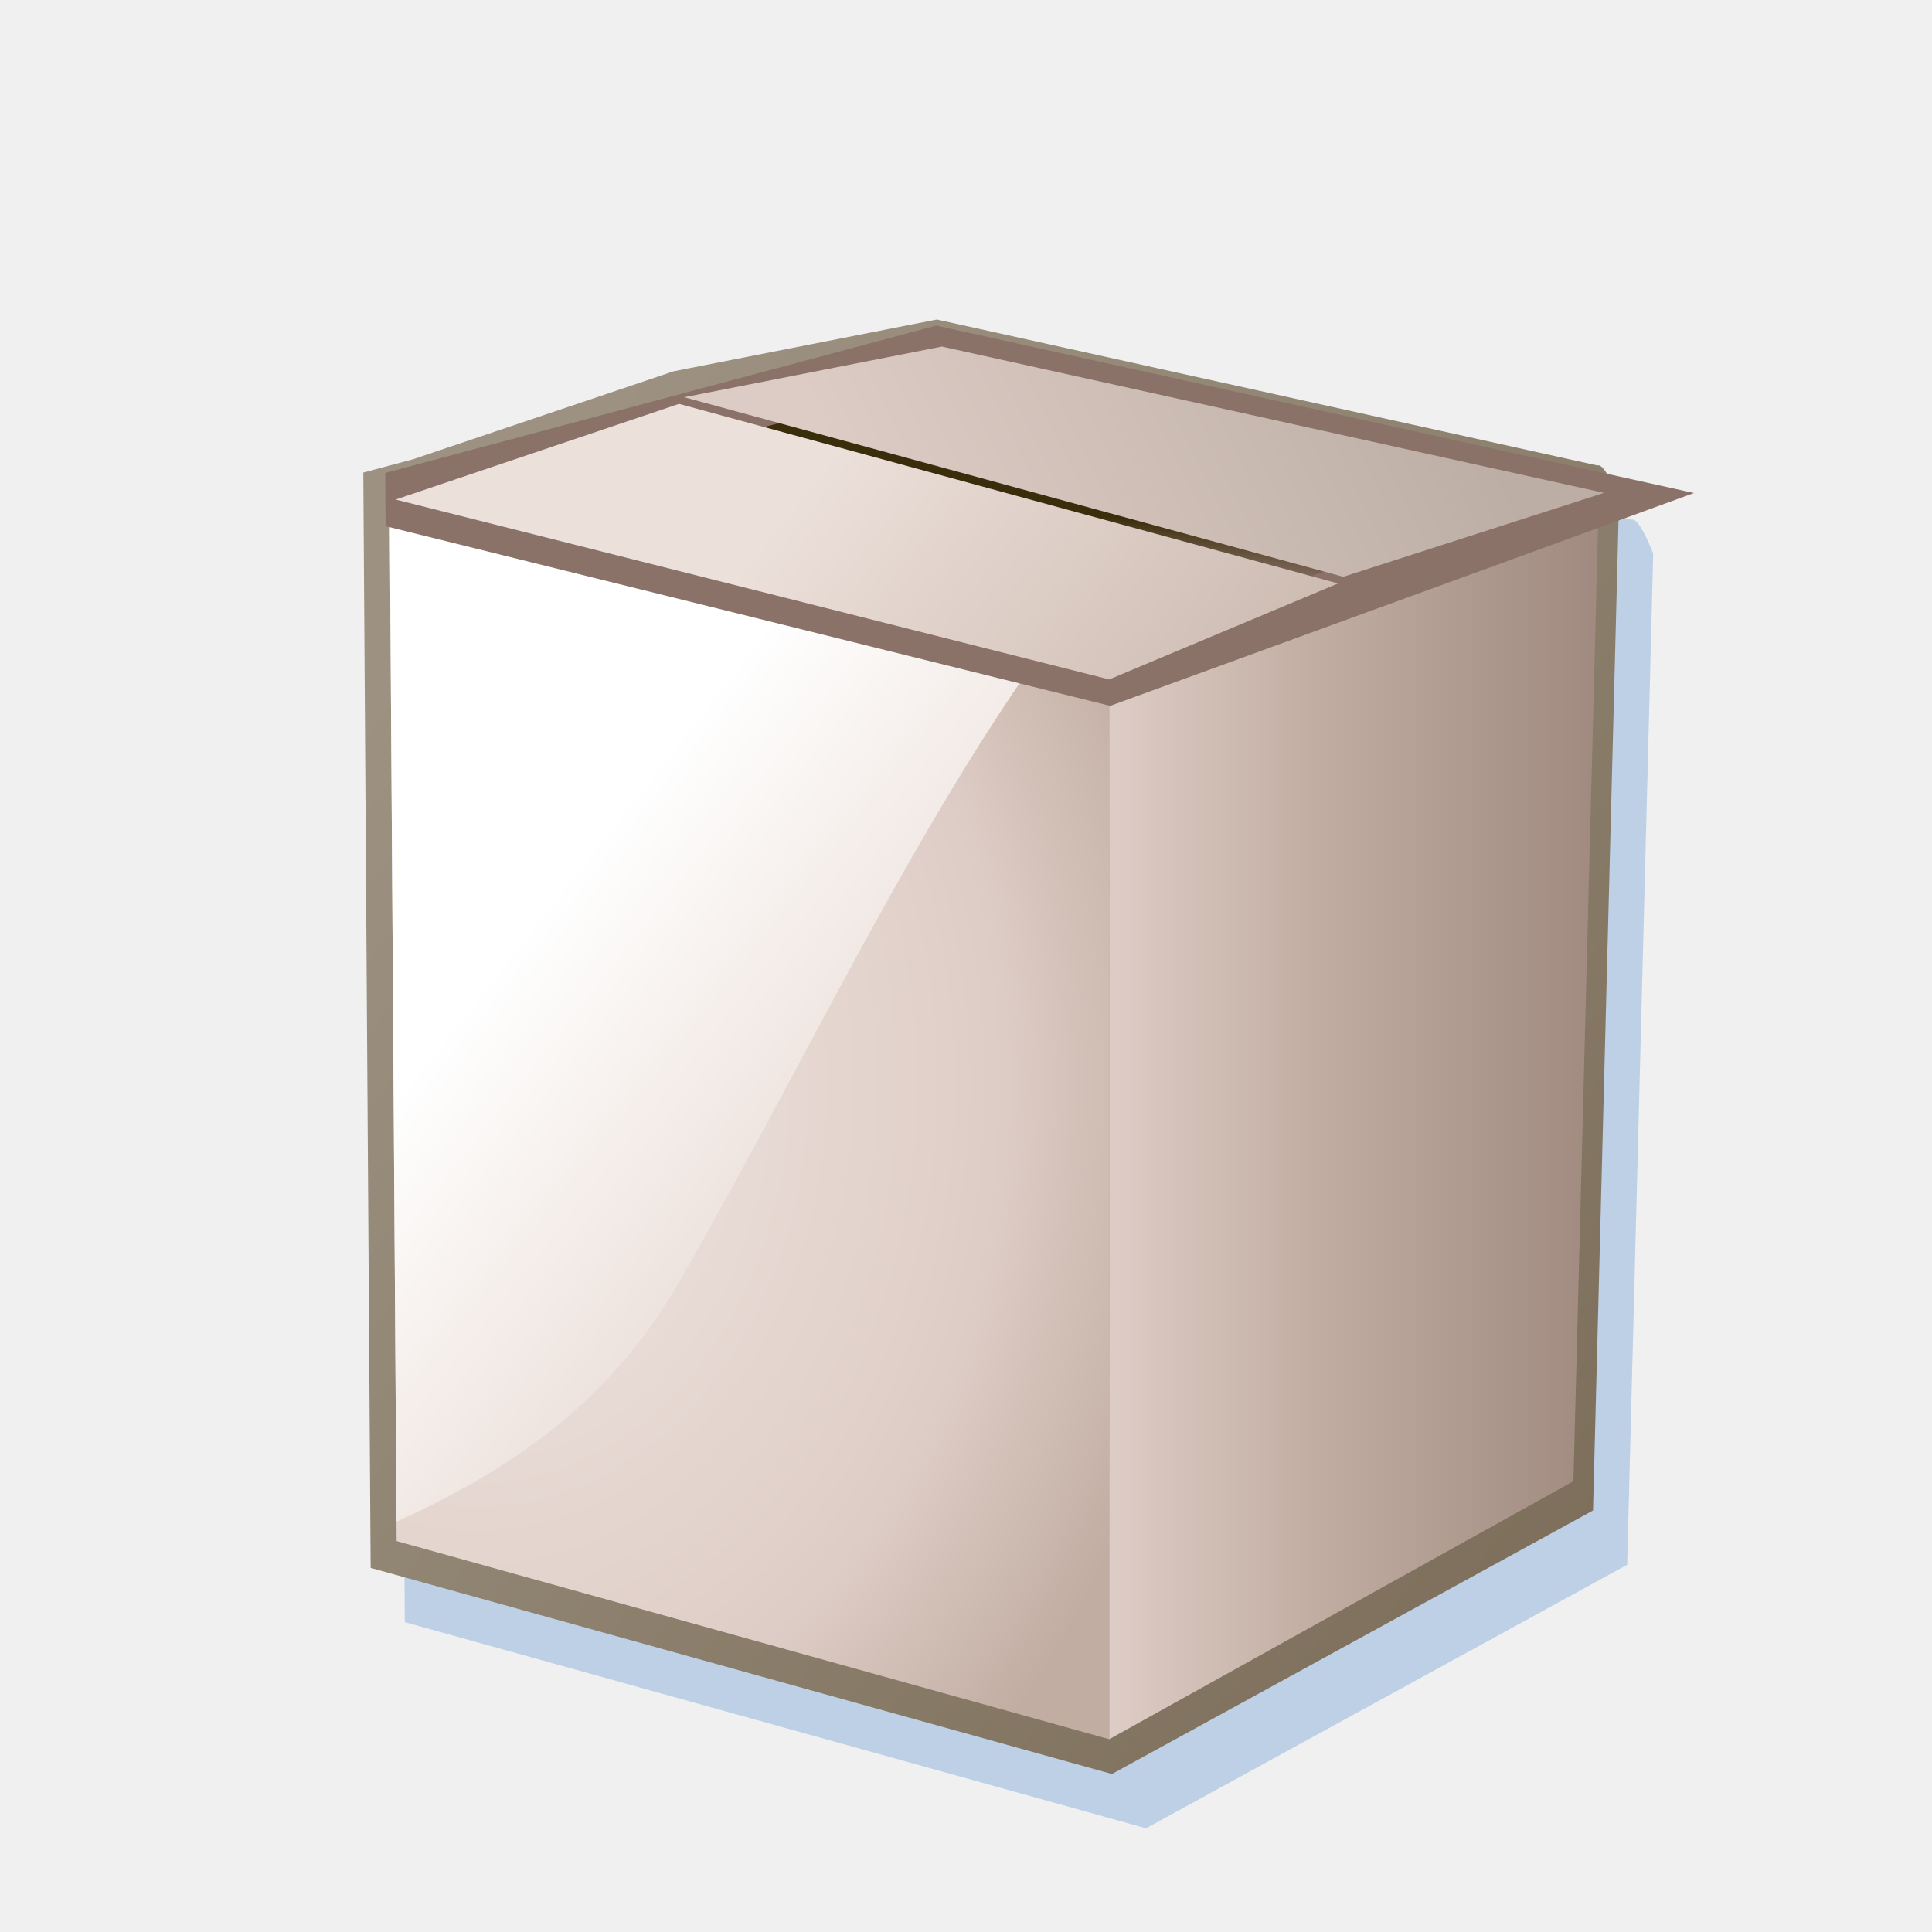
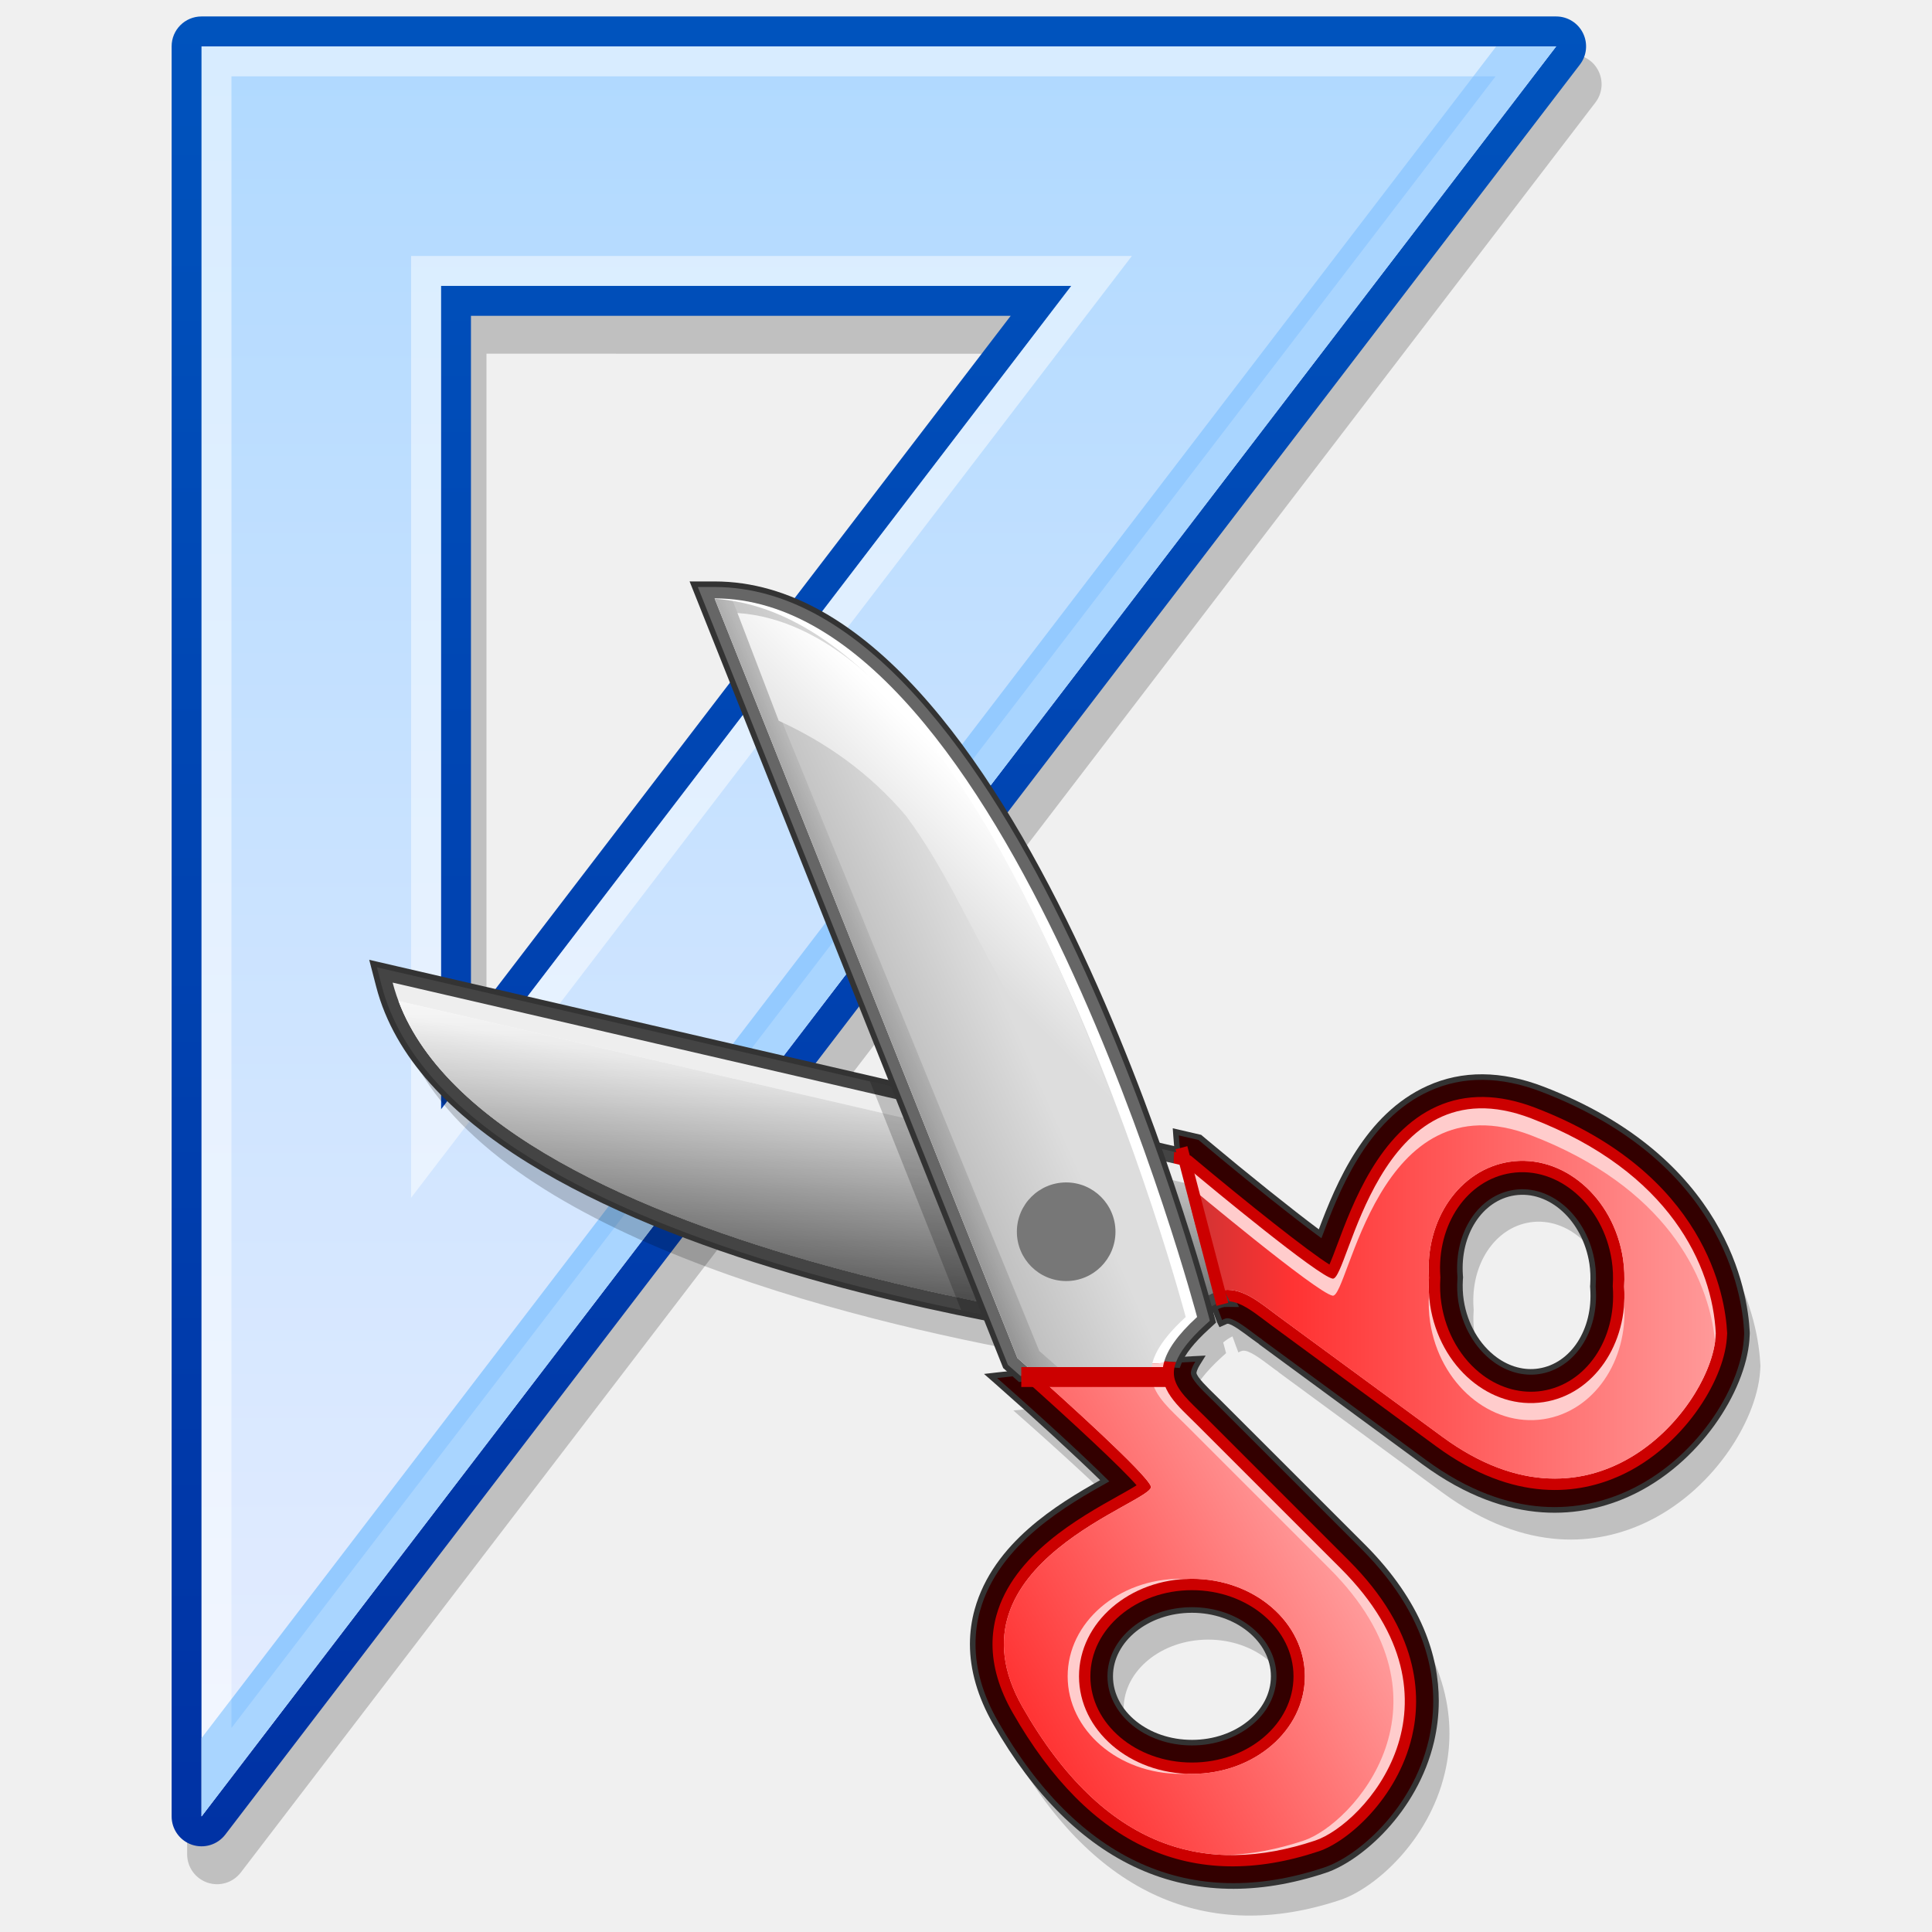
- <svg xmlns="http://www.w3.org/2000/svg" width="48pt" height="48pt" viewBox="0 0 204.756 242.184" style="overflow:visible;enable-background:new 0 0 204.756 242.184" xml:space="preserve" id="svg2157">
-   <defs id="defs2291" />
-   <g id="g2215" style="font-size:12;stroke:#000000;" transform="matrix(1.07012,0,0,1.36066,-1.88124,-82.6581)">
-     <path style="fill:#BDD0E5;stroke:none;" d="M97.521,95.263l-30.335,4.691c0,0-30.409,8.072-30.563,8.113c-0.149,0.031-5.796,1.219-5.796,1.219     l0.861,100.906l86.832,18.991l56.357-24.279l3.05-93.156c0,0-1.614-3.388-2.552-3.119c-1.359-0.236-77.357-13.442-77.357-13.442     L97.521,95.263z" id="path2216" />
-     <linearGradient id="XMLID_5_" gradientUnits="userSpaceOnUse" x1="48.795" y1="103.673" x2="196.73" y2="251.608">
-       <stop offset="0" style="stop-color:#9D9282" id="stop2218" />
-       <stop offset="1" style="stop-color:#72634D" id="stop2219" />
-     </linearGradient>
-     <path style="fill:url(#XMLID_5_);stroke:none;" d="M93.521,90.263l-30.335,4.691c0,0-30.409,8.072-30.563,8.113c-0.149,0.031-5.796,1.219-5.796,1.219     l0.861,100.906l86.832,18.991l56.357-24.279l3.05-93.156c0,0-1.614-3.388-2.552-3.119c-1.359-0.236-77.357-13.442-77.357-13.442     L93.521,90.263z" id="path2223" />
-     <radialGradient id="XMLID_6_" cx="-318.725" cy="158.487" r="85.76" fx="-318.725" fy="158.487" gradientTransform="matrix(1 0 0 1 358.811 2.1875)" gradientUnits="userSpaceOnUse">
-       <stop offset="0" style="stop-color:#ECE0DA" id="stop2225" />
-       <stop offset="0.315" style="stop-color:#E9DCD6" id="stop2226" />
-       <stop offset="0.643" style="stop-color:#E0D0C9" id="stop2227" />
-       <stop offset="0.725" style="stop-color:#DDCCC5" id="stop2228" />
-       <stop offset="1" style="stop-color:#C1ADA2" id="stop2229" />
-     </radialGradient>
-     <path style="fill:url(#XMLID_6_);stroke:none;" d="M114.204,220.979l-83.473-18.256l-0.819-95.955l84.292,16.441V220.979z" id="path2239" />
-     <linearGradient id="XMLID_7_" gradientUnits="userSpaceOnUse" x1="114.95" y1="163.873" x2="193.95" y2="163.873">
-       <stop offset="0" style="stop-color:#DDCCC5" id="stop2241" />
-       <stop offset="0.298" style="stop-color:#C1ADA2" id="stop2242" />
-       <stop offset="1" style="stop-color:#8A7269" id="stop2243" />
-     </linearGradient>
-     <path style="fill:url(#XMLID_7_);stroke:none;" d="M114.204,220.979l54.376-23.771l2.965-90.44l-57.341,16.441V220.979z" id="path2249" />
-     <linearGradient id="XMLID_8_" gradientUnits="userSpaceOnUse" x1="77.996" y1="171.07" x2="49.609" y2="142.684">
-       <stop offset="0" style="stop-color:#ECE0DA" id="stop2251" />
-       <stop offset="1" style="stop-color:#FFFFFF" id="stop2252" />
-     </linearGradient>
-     <path style="fill:url(#XMLID_8_);stroke:none;" d="M30.716,200.93c12.813-4.556,25.172-10.833,33.559-22.673c14.134-19.481,26.125-39.677,41.319-56.727     l-75.682-14.763L30.716,200.93z" id="path2256" />
-     <linearGradient id="XMLID_9_" gradientUnits="userSpaceOnUse" x1="-258.504" y1="110.048" x2="-258.13" y2="105.181" gradientTransform="matrix(1 0 0 1 358.811 2.1875)">
-       <stop offset="0" style="stop-color:#8A7269" id="stop2258" />
-       <stop offset="0.175" style="stop-color:#836C60" id="stop2259" />
-       <stop offset="0.456" style="stop-color:#6F5B49" id="stop2260" />
-       <stop offset="0.804" style="stop-color:#4F3F23" id="stop2261" />
-       <stop offset="1" style="stop-color:#3A2D0B" id="stop2262" />
-     </linearGradient>
-     <path style="fill:url(#XMLID_9_);stroke:#8A7269;stroke-width:5;" d="M114.204,123.209l-84.292-16.441L93.99,93.29l77.554,13.478L114.204,123.209z" id="path2272" />
-     <linearGradient id="XMLID_10_" gradientUnits="userSpaceOnUse" x1="91.351" y1="118.345" x2="147.716" y2="83.627">
-       <stop offset="0" style="stop-color:#DDCCC5" id="stop2274" />
-       <stop offset="1" style="stop-color:#BCAEA5" id="stop2275" />
-     </linearGradient>
-     <path style="fill:url(#XMLID_10_);stroke:none;" d="M172.157,106.155L94.603,92.678l-30.175,4.666l77.195,16.542L172.157,106.155z" id="path2279" />
-     <linearGradient id="XMLID_11_" gradientUnits="userSpaceOnUse" x1="79.653" y1="104.473" x2="129.687" y2="154.507">
-       <stop offset="0" style="stop-color:#ECE0DA" id="stop2281" />
-       <stop offset="1" style="stop-color:#C1ADA2" id="stop2282" />
-     </linearGradient>
-     <path style="fill:url(#XMLID_11_);stroke:none;" d="M114.204,123.343l-83.586-16.574l33.197-8.813l77.196,16.543L114.204,123.343z" id="path2286" />
+ <svg xmlns="http://www.w3.org/2000/svg" width="48pt" height="48pt" viewBox="0 0 128 128" style="overflow:visible;enable-background:new 0 0 128 128" xml:space="preserve" id="svg548">
+   <defs id="defs646" />
+   <g id="Layer_1" style="stroke:#000000;">
+     <g id="g550">
+       <path style="opacity:0.2;stroke:none;" d="M105.904,4.705c-0.333-0.677-1.022-1.104-1.778-1.104H14.382c-1.098-0.001-1.985,0.886-1.983,1.983V122.85     c-0.002,0.85,0.54,1.605,1.344,1.879c0.807,0.273,1.694,0.004,2.213-0.674L105.701,6.789     C106.16,6.19,106.239,5.384,105.904,4.705z M67.989,23.435c-2.572,3.361-30.1,39.326-35.759,46.721c0-8.953,0-43.45,0-46.722     C35.465,23.434,61.771,23.435,67.989,23.435z" id="path551" />
+       <linearGradient id="XMLID_1_" gradientUnits="userSpaceOnUse" x1="34.294" y1="66.706" x2="155.423" y2="66.706" gradientTransform="matrix(0 1 -1 0 124.8301 -33.2041)">
+         <stop offset="0" style="stop-color:#0053BD" id="stop553" />
+         <stop offset="1" style="stop-color:#0032A4" id="stop554" />
+       </linearGradient>
+       <path style="fill:url(#XMLID_1_);stroke:none;" d="M104.877,2.194c-0.333-0.676-1.022-1.104-1.778-1.104H13.354c-1.098-0.001-1.985,0.886-1.983,1.983V120.34     c-0.002,0.85,0.54,1.605,1.344,1.879c0.807,0.271,1.694,0.004,2.213-0.674L104.673,4.279     C105.133,3.68,105.211,2.874,104.877,2.194z M66.961,20.925c-2.572,3.361-30.099,39.327-35.759,46.72c0-8.952,0-43.448,0-46.721     C34.437,20.924,60.743,20.925,66.961,20.925z" id="path558" />
+       <linearGradient id="XMLID_2_" gradientUnits="userSpaceOnUse" x1="36.278" y1="66.603" x2="153.544" y2="66.603" gradientTransform="matrix(0 1 -1 0 124.8301 -33.2041)">
+         <stop offset="0" style="stop-color:#B0D9FF" id="stop560" />
+         <stop offset="1" style="stop-color:#E6EDFF" id="stop561" />
+       </linearGradient>
+       <path style="fill:url(#XMLID_2_);stroke:none;" d="M103.099,3.075L13.353,3.074V120.34L103.099,3.075z M70.974,18.942     C56.762,37.515,47.307,49.868,29.22,73.502c0-26.179-0.002-41.793,0-54.561C41.373,18.94,51.784,18.942,70.974,18.942z" id="path565" />
+       <path style="opacity:0.5;fill:#FFFFFF;stroke:none;" d="M103.099,3.075L13.353,3.074V120.34L103.099,3.075z M99.085,5.059     c-4.432,5.788-77.371,101.092-83.751,109.426c0.001-10.381,0.002-105.787,0.002-109.428C18.956,5.059,91.923,5.057,99.085,5.059z      M74.991,16.958l-45.772-0.001l-1.983,0.001v62.398L74.991,16.958z M70.974,18.942C56.762,37.515,47.307,49.868,29.22,73.502     c0-26.179-0.002-41.793,0-54.561C41.373,18.94,51.784,18.942,70.974,18.942z" id="path566" />
+       <path style="fill:#94CAFF;stroke:none;" d="M13.353,120.34L103.099,3.075l-3.967-0.001L13.353,115.158V120.34z" id="path567" />
+       <path style="opacity:0.2;fill:#FFFFFF;stroke:none;" d="M103.099,3.075l-3.967-0.001l-1.518,1.984c0.611,0,1.135-0.001,1.471,0.001     c-4.432,5.788-77.371,101.092-83.751,109.426c0-0.469,0.001-1.117,0.002-1.92l-1.983,2.594v5.182L103.099,3.075z" id="path568" />
+     </g>
+     <g id="g569">
+       <path style="opacity:0.2;stroke:none;" d="M116.627,90.393c-0.126-2.568-1.467-11.307-13.418-15.904c-2.704-1.039-5.196-1.061-7.41-0.066     c-4.209,1.898-6.063,6.787-7.177,9.762c-1.734-1.268-4.737-3.658-7.792-6.219l-0.346-0.289l-1.311-0.303     c0.162,2.271,0.557,4.533,1.124,6.764c-0.929-1.844-1.615-3.693-1.434-5.676l-1.23-0.285     C72.586,63.933,62.311,41.04,48.417,41.04h-1.109l13.227,33.177l-33.278-7.701l-1.21-0.281l0.311,1.205     c3.295,12.682,25.779,19.051,40.192,21.867l1.301,3.264l0.134,0.119c0.229,0.199,0.46,0.402,0.688,0.607     c-0.512,0.055-1.023,0.092-1.535,0.15l0.101,0.09c2.954,2.598,5.808,5.236,7.332,6.758c-2.771,1.549-7.33,4.127-8.568,8.574     c-0.199,0.719-0.298,1.461-0.297,2.205c-0.001,1.666,0.498,3.385,1.482,5.107c5.311,9.287,12.783,12.641,21.614,9.693     c2.223-0.74,5.842-3.84,6.921-8.412c0.72-3.043,0.522-7.719-4.487-12.727l-9.527-9.529l-0.424-0.418     c-0.648-0.629-1.315-1.279-1.312-1.695c0.002-0.068,0.031-0.307,0.296-0.73c-3.84,0.197-7.582,0.516-11.33,0.908     c3.351-0.68,6.701-1.16,10.052-0.879c0.266-0.701,0.902-1.516,1.901-2.436l0.338-0.307l-0.117-0.439     c-0.015-0.057-0.04-0.15-0.074-0.271c0.211-0.168,0.416-0.307,0.615-0.4c0.128,0.357,0.255,0.711,0.391,1.063     c0.145-0.08,0.239-0.104,0.276-0.111c0.412-0.066,1.157,0.496,1.881,1.041c0.234,0.178,0.386,0.287,0.514,0.373     c-0.005-0.002-0.036-0.012-0.036-0.012l10.854,7.973c5.683,4.172,10.418,3.422,13.393,2.055c4.485-2.055,7.43-6.707,7.683-10.033     l0.016-0.252l0.006-0.094v-0.092L116.627,90.393z M80.045,108.629c3.084,0,5.599,2.053,5.599,4.58c0,2.523-2.513,4.58-5.599,4.58     c-3.089,0.002-5.601-2.057-5.601-4.58C74.444,110.682,76.956,108.629,80.045,108.629z M106.8,87.508     c0.204,2.879-1.405,5.316-3.74,5.674c-1.035,0.158-2.117-0.131-3.047-0.814c-1.224-0.896-2.07-2.365-2.327-4.025     c-0.069-0.457-0.089-0.939-0.057-1.436l0.006-0.123l-0.008-0.127c-0.204-2.877,1.401-5.316,3.739-5.674     c2.495-0.383,4.908,1.791,5.376,4.84c0.067,0.459,0.088,0.941,0.056,1.436l-0.006,0.123L106.8,87.508z" id="path570" />
+       <path style="fill:#333333;stroke:none;" d="M102.267,71.994c-2.798-1.074-5.387-1.094-7.692-0.055c-4.17,1.877-6.063,6.488-7.2,9.508     c-1.804-1.348-4.629-3.607-7.383-5.914l-0.411-0.346l-1.883-0.436l0.035,0.498c0.279,3.92,1.252,8.072,2.892,12.338l0.17,0.344     l0.512-0.227c0.255-0.041,1.094,0.596,1.597,0.975l0.533,0.383l-0.048-0.023l10.851,7.975c5.827,4.279,10.7,3.502,13.765,2.096     c4.61-2.117,7.636-6.92,7.9-10.35l0.014-0.258l0.007-0.109v-0.111l-0.002-0.055C115.792,85.6,114.428,76.676,102.267,71.994      M99.157,89.924c-1.146-0.842-1.942-2.223-2.181-3.787c-0.065-0.432-0.084-0.885-0.057-1.354l0.013-0.15L96.92,84.48     c-0.188-2.682,1.283-4.955,3.426-5.283c2.299-0.352,4.518,1.682,4.957,4.533c0.063,0.432,0.083,0.889,0.054,1.355l-0.01,0.146     l0.01,0.152c0.191,2.686-1.281,4.957-3.426,5.283C100.992,90.813,100.008,90.547,99.157,89.924z" id="path571" />
+       <path style="fill:#330000;stroke:none;" d="M79.409,75.527l-1.309-0.303c0.295,4.154,1.349,8.281,2.867,12.23c0.146-0.082,0.24-0.105,0.278-0.111     c0.411-0.068,1.155,0.494,1.879,1.039c0.235,0.178,0.386,0.289,0.515,0.371c-0.004-0.002-0.036-0.01-0.036-0.01l10.855,7.971     c5.682,4.174,10.418,3.422,13.391,2.057c4.486-2.057,7.43-6.709,7.684-10.033l0.015-0.254l0.007-0.094v-0.09l-0.002-0.057     c-0.126-2.566-1.467-11.307-13.419-15.904c-2.702-1.039-5.195-1.061-7.408-0.064c-4.211,1.896-6.065,6.785-7.177,9.76     c-1.735-1.27-4.738-3.66-7.794-6.219L79.409,75.527 M96.561,84.633l-0.008-0.125c-0.203-2.877,1.401-5.318,3.739-5.674     c2.494-0.383,4.907,1.789,5.376,4.842c0.066,0.457,0.088,0.939,0.056,1.434l-0.006,0.123l0.008,0.127     c0.204,2.877-1.405,5.318-3.741,5.674c-1.034,0.158-2.117-0.129-3.046-0.814c-1.224-0.896-2.071-2.367-2.328-4.025     c-0.068-0.459-0.088-0.939-0.056-1.436L96.561,84.633z" id="path572" />
+       <path style="fill:#333333;stroke:none;" d="M79.506,90.408l0.372-0.598l-0.704,0.035c-4.399,0.227-8.701,0.584-13.152,1.086l-0.828,0.096l0.729,0.639     c2.679,2.357,5.342,4.809,6.964,6.398c-2.814,1.582-7.088,4.154-8.312,8.561c-0.209,0.748-0.314,1.523-0.315,2.301     c0.001,1.73,0.518,3.51,1.534,5.291c5.405,9.457,13.029,12.867,22.05,9.861c2.306-0.768,6.052-3.969,7.165-8.682     c0.187-0.803,0.314-1.713,0.314-2.709c0-2.902-1.084-6.543-4.899-10.363l-9.532-9.529l-0.426-0.418     c-0.42-0.408-1.196-1.164-1.196-1.424C79.269,90.951,79.279,90.773,79.506,90.408 M78.971,115.271     c-2.886,0-5.232-1.889-5.233-4.211c0-2.32,2.348-4.209,5.233-4.209c2.881,0,5.229,1.889,5.229,4.209     C84.2,113.383,81.854,115.271,78.971,115.271z" id="path573" />
+       <path style="fill:#330000;stroke:none;" d="M66.063,91.299l0.1,0.088c2.955,2.6,5.809,5.238,7.333,6.76c-2.771,1.549-7.331,4.125-8.568,8.574     c-0.2,0.719-0.298,1.461-0.297,2.205c-0.001,1.666,0.498,3.383,1.482,5.107c5.31,9.289,12.783,12.639,21.615,9.693     c2.221-0.74,5.841-3.84,6.92-8.412c0.72-3.043,0.521-7.719-4.486-12.729l-9.529-9.527l-0.424-0.418     c-0.647-0.629-1.314-1.279-1.311-1.695c0.002-0.068,0.031-0.307,0.295-0.73C74.74,90.443,70.415,90.807,66.063,91.299      M78.971,106.48c3.085,0,5.598,2.053,5.598,4.58c0,2.523-2.511,4.58-5.598,4.58c-3.089,0-5.6-2.057-5.6-4.58     C73.371,108.533,75.882,106.48,78.971,106.48z" id="path574" />
+       <path style="fill:#333333;stroke:none;" d="M25.054,63.728l1.21,0.28l51.922,12.017l-0.031,0.318c-0.233,2.574,1.063,4.928,2.435,7.418l1.501,2.832     l-0.648-0.004l-0.323,0.004c-0.495,0.084-1.334,0.557-2.527,2.34l-0.378,0.561l-0.675-0.07     c-1.947-0.209-47.746-5.307-52.614-24.043l-0.464-1.79L25.054,63.728z" id="path575" />
+       <path style="fill:#444444;stroke:none;" d="M26.182,64.367l51.607,11.944c-0.318,3.488,2.044,6.561,3.688,9.912c-0.137-0.016-0.278-0.016-0.418,0.006     c-0.824,0.141-1.759,0.982-2.774,2.498l-0.253,0.379l-0.451-0.049c-1.938-0.207-47.496-5.285-52.297-23.766l-0.312-1.204     L26.182,64.367z" id="path576" />
+       <path style="fill:#CC0000;stroke:none;" d="M77.789,76.311c-0.318,3.488,2.044,6.561,3.688,9.912c0.744,0.07,1.487,0.627,2.326,1.26l0.469,0.352     l10.854,7.971c5.242,3.85,9.557,3.18,12.253,1.943c4.054-1.861,6.806-6.16,7.028-9.076l0.016-0.242l0.006-0.094l-0.002-0.035     c-0.119-2.396-1.381-10.555-12.698-14.906c-2.409-0.928-4.608-0.959-6.539-0.088c-3.816,1.717-5.566,6.404-6.614,9.207     c-0.169,0.455-0.352,0.938-0.495,1.264c-1.37-0.842-5.438-4.072-9.048-7.096l-0.138-0.115L77.789,76.311 M95.43,84.637     l-0.004-0.049c-0.245-3.469,1.771-6.424,4.693-6.871c3.112-0.475,6.102,2.121,6.662,5.787c0.082,0.535,0.107,1.1,0.069,1.676     l-0.002,0.051l0.005,0.047c0.244,3.473-1.775,6.426-4.696,6.873c-1.334,0.203-2.714-0.158-3.889-1.02     c-1.462-1.076-2.474-2.813-2.771-4.77c-0.084-0.533-0.107-1.096-0.071-1.676L95.43,84.637z" id="path577" />
+       <path style="fill:#FFCCCC;stroke:none;" d="M78.795,77.465c-0.483,2.709,1.12,5.318,2.306,8.002c1.309-0.125,2.432,0.889,3.617,1.76     c2.713,1.992,0,0,10.854,7.973c10.146,7.449,17.734-2.051,18.086-6.586c0.006-0.09,0.01-0.184,0.017-0.277     c-0.219-4.441-3.005-10.697-12.217-14.238C91.221,70.158,89.35,84.895,88.29,84.713C87.334,84.551,80.206,78.643,78.795,77.465      M94.674,84.641c-0.271-3.801,2.009-7.158,5.332-7.668c3.527-0.539,6.896,2.336,7.521,6.416c0.094,0.627,0.113,1.238,0.077,1.838     c0.267,3.801-2.01,7.158-5.334,7.666c-3.525,0.541-6.893-2.33-7.519-6.416C94.658,85.852,94.639,85.238,94.674,84.641z" id="path578" />
+       <path style="fill:#EEEEEE;stroke:none;" d="M78.548,77.26c0,0,0.09,0.074,0.247,0.205c-0.483,2.709,1.12,5.318,2.306,8.002     c-1.001,0.098-2.111,0.854-3.441,2.844c0,0-46.922-5.021-51.647-23.211L78.548,77.26z" id="path579" />
+       <linearGradient id="XMLID_3_" gradientUnits="userSpaceOnUse" x1="45.614" y1="81.916" x2="47.885" y2="93.687" gradientTransform="matrix(-1 0 0 1 99.7148 -9.4111)">
+         <stop offset="0" style="stop-color:#FFFFFF" id="stop581" />
+         <stop offset="1" style="stop-color:#000000" id="stop582" />
+       </linearGradient>
+       <path style="fill:url(#XMLID_3_);stroke:none;" d="M78.548,78.389c0,0,0.006,0.004,0.01,0.006c0.479,2.441,1.193,4.838,1.901,7.223     c-0.833,0.314-1.747,1.117-2.8,2.693c0,0-44.802-4.795-51.253-21.99L78.548,78.389z" id="path586" />
+       <linearGradient id="XMLID_4_" gradientUnits="userSpaceOnUse" x1="46.282" y1="73.765" x2="46.282" y2="101.613" gradientTransform="matrix(-1 0 0 1 99.7148 -9.4111)">
+         <stop offset="0" style="stop-color:#FFFFFF" id="stop588" />
+         <stop offset="1" style="stop-color:#616161" id="stop589" />
+       </linearGradient>
+       <path style="opacity:0.7;fill:url(#XMLID_4_);stroke:none;" d="M78.548,78.389c0,0,0.006,0.004,0.01,0.006c0.479,2.441,1.193,4.838,1.901,7.223     c-0.833,0.314-1.747,1.117-2.8,2.693c0,0-44.802-4.795-51.253-21.99L78.548,78.389z" id="path593" />
+       <linearGradient id="XMLID_5_" gradientUnits="userSpaceOnUse" x1="-13.914" y1="95.664" x2="21.157" y2="95.664" gradientTransform="matrix(-1 0 0 1 99.7148 -9.4111)">
+         <stop offset="0" style="stop-color:#FF9999" id="stop595" />
+         <stop offset="0.798" style="stop-color:#FF3333" id="stop596" />
+         <stop offset="1" style="stop-color:#CC3333" id="stop597" />
+       </linearGradient>
+       <path style="fill:url(#XMLID_5_);stroke:none;" d="M88.29,85.842c-1.048-0.178-9.542-7.287-9.732-7.447c0.479,2.441,1.193,4.838,1.901,7.223     c1.597-0.605,2.887,0.6,4.259,1.609c2.713,1.992,0,0,10.854,7.973c9.95,7.311,17.446-1.695,18.057-6.318     c-0.426-4.391-3.355-10.264-12.171-13.656C91.221,71.289,89.35,86.023,88.29,85.842 M94.674,84.641     c-0.271-3.801,2.009-7.158,5.332-7.668c3.527-0.539,6.896,2.336,7.521,6.416c0.094,0.627,0.113,1.238,0.077,1.838     c0.002,0.031,0,0.061,0.002,0.094c0.006,0.133,0.01,0.266,0.013,0.4c0.002,0.186-0.003,0.371-0.013,0.555     c-0.002,0.027-0.002,0.055-0.002,0.08c0.269,3.803-2.01,7.158-5.334,7.668c-3.525,0.537-6.893-2.334-7.519-6.418     c-0.094-0.623-0.113-1.236-0.078-1.836c-0.002-0.031,0-0.063-0.002-0.092c-0.006-0.133-0.01-0.268-0.012-0.402     c-0.002-0.188,0.004-0.373,0.012-0.559C94.672,84.693,94.672,84.668,94.674,84.641z" id="path603" />
+       <path style="opacity:0.2;stroke:none;" d="M57.637,71.646l17.203,3.98c2.036,5.451,3.414,10.025,4.051,12.27c-0.199,0.252-0.4,0.525-0.606,0.83     l-0.253,0.379l-0.451-0.049c-0.664-0.068-6.421-0.711-13.903-2.262L57.637,71.646z" id="path604" />
+       <path style="fill:#333333;stroke:none;" d="M46.233,38.522h1.11C67.356,38.521,79.87,84.99,80.392,86.967l0.176,0.656l-0.499,0.459     c-0.955,0.873-1.564,1.646-1.811,2.293l-0.098,0.26l-0.278-0.023c-3.571-0.303-7.154,0.297-10.186,0.922l-0.181,0.033     l-1.05-0.928L45.688,38.521L46.233,38.522z" id="path605" />
+       <path style="fill:#666666;stroke:none;" d="M67.621,91.17c-0.235-0.213-0.475-0.422-0.712-0.629l-0.134-0.119L46.233,38.891h1.109     c19.738,0,32.174,46.205,32.695,48.172l0.117,0.439l-0.338,0.307c-0.998,0.918-1.636,1.734-1.9,2.436     C74.483,89.957,71.055,90.465,67.621,91.17z" id="path606" />
+       <path style="fill:#CC0000;stroke:none;" d="M67.621,91.17c3.344,2.967,6.749,6.141,7.68,7.234c-0.301,0.193-0.755,0.449-1.184,0.688     c-2.609,1.457-6.98,3.898-8.102,7.932c-0.172,0.623-0.258,1.26-0.259,1.904c0,1.465,0.445,2.992,1.337,4.545     c5.078,8.887,11.899,11.977,20.276,9.182c1.918-0.635,5.21-3.494,6.178-7.604c0.652-2.758,0.456-7.023-4.185-11.664l-9.521-9.523     l-0.421-0.412c-0.893-0.869-1.666-1.619-1.65-2.523c0.002-0.213,0.052-0.441,0.146-0.684     C74.483,89.957,71.055,90.465,67.621,91.17 M78.971,105.352c3.71,0,6.727,2.561,6.727,5.709c0,3.15-3.017,5.711-6.727,5.711     c-3.711,0-6.731-2.561-6.731-5.711C72.239,107.912,75.26,105.352,78.971,105.352z" id="path607" />
+       <path style="fill:#FFCCCC;stroke:none;" d="M68.31,90.773c2.193,1.955,7.668,6.889,7.94,7.705c0.34,1.02-13.943,5.098-8.503,14.623     c5.44,9.52,12.244,11.223,19.384,8.842c3.227-1.074,10.601-9.125,1.7-18.025c-9.522-9.521-7.142-7.141-9.522-9.521     c-1.233-1.236-2.659-2.352-2.201-4.098C74.174,90.482,71.24,90.652,68.31,90.773 M78.971,104.6c4.13,0,7.48,2.891,7.48,6.461     s-3.351,6.463-7.48,6.463c-4.134,0-7.483-2.893-7.483-6.463S74.837,104.6,78.971,104.6z" id="path608" />
+       <path style="fill:#FFFFFF;stroke:none;" d="M67.408,89.975L47.342,39.644c19.384,0.001,31.969,47.61,31.969,47.61     c-1.331,1.219-1.986,2.203-2.204,3.045c-2.934,0.184-5.867,0.354-8.798,0.475C67.755,90.281,67.408,89.975,67.408,89.975z" id="path609" />
+       <linearGradient id="XMLID_6_" gradientUnits="userSpaceOnUse" x1="34.214" y1="73.295" x2="42.23" y2="76.835" gradientTransform="matrix(-1 0 0 1 99.7148 -9.4111)">
+         <stop offset="0" style="stop-color:#DDDDDD" id="stop611" />
+         <stop offset="1" style="stop-color:#BBBBBB" id="stop612" />
+       </linearGradient>
+       <path style="fill:url(#XMLID_6_);stroke:none;" d="M67.408,89.975L47.354,39.673c18.948,1.224,31.202,47.581,31.202,47.581     c-1.917,1.76-2.438,3.035-2.259,4.086c-2.246,0.035-4.521,0.156-6.746,0.551C68.317,90.775,67.408,89.975,67.408,89.975z" id="path616" />
+       <linearGradient id="XMLID_7_" gradientUnits="userSpaceOnUse" x1="37.432" y1="74.716" x2="42.241" y2="76.84" gradientTransform="matrix(-1 0 0 1 99.7148 -9.4111)">
+         <stop offset="0" style="stop-color:#FFFFFF" id="stop618" />
+         <stop offset="1" style="stop-color:#000000" id="stop619" />
+       </linearGradient>
+       <path style="opacity:0.2;fill:url(#XMLID_7_);stroke:none;" d="M48.545,39.817l20.312,49.691c0,0,0.913,0.793,2.151,1.895c1.733-0.338,3.502-0.506,5.261-0.596     c-0.01,0.186-0.002,0.363,0.028,0.533c-2.246,0.035-4.521,0.156-6.746,0.551c-1.234-1.115-2.144-1.916-2.144-1.916L47.354,39.673     C47.754,39.699,48.152,39.752,48.545,39.817z" id="path623" />
+       <linearGradient id="XMLID_8_" gradientUnits="userSpaceOnUse" x1="39.924" y1="68.457" x2="34.013" y2="62.546" gradientTransform="matrix(-1 0 0 1 99.7148 -9.4111)">
+         <stop offset="0" style="stop-color:#DDDDDD" id="stop625" />
+         <stop offset="1" style="stop-color:#FFFFFF" id="stop626" />
+       </linearGradient>
+       <path style="fill:url(#XMLID_8_);stroke:none;" d="M60.034,54.065c-2.432-2.864-5.301-4.876-8.439-6.31l-2.735-7.142     c11.51,0.775,20.403,19.91,25.279,33.447C67.088,69.887,64.885,60.575,60.034,54.065z" id="path630" />
+       <linearGradient id="XMLID_9_" gradientUnits="userSpaceOnUse" x1="12.526" y1="110.914" x2="38.497" y2="126.158" gradientTransform="matrix(-1 0 0 1 99.7148 -9.4111)">
+         <stop offset="0" style="stop-color:#FF9999" id="stop632" />
+         <stop offset="0.758" style="stop-color:#FF3333" id="stop633" />
+         <stop offset="1" style="stop-color:#CC3333" id="stop634" />
+       </linearGradient>
+       <path style="fill:url(#XMLID_9_);stroke:none;" d="M69.552,91.891c2.543,2.287,6.467,5.9,6.698,6.588c0.34,1.02-13.943,5.098-8.503,14.623     c3.917,6.852,8.535,9.65,13.479,9.799c1.689-0.039,3.409-0.379,5.151-0.957c3.227-1.074,10.603-9.125,1.701-18.025     c-9.521-9.521-7.143-7.141-9.521-9.521c-0.972-0.971-2.062-1.869-2.26-3.057C74.052,91.375,71.776,91.496,69.552,91.891      M78.218,104.6c0.125,0,0.25,0.01,0.376,0.018c0.125-0.008,0.249-0.018,0.377-0.018c4.13,0,7.48,2.891,7.48,6.461     s-3.351,6.463-7.48,6.463c-0.129,0-0.252-0.012-0.377-0.02c-0.126,0.008-0.25,0.02-0.376,0.02c-4.134,0-7.483-2.893-7.483-6.463     C70.734,107.492,74.084,104.6,78.218,104.6z" id="path640" />
+       <path style="fill:#777777;stroke:none;" d="M73.903,81.607c0,1.803-1.463,3.266-3.265,3.266c-1.806,0-3.267-1.463-3.268-3.266     c0.001-1.807,1.461-3.268,3.268-3.268C72.44,78.34,73.903,79.803,73.903,81.607z" id="path641" />
+       <path style="fill:#CC0000;stroke:none;" d="M77.637,91.891h-9.974v-1.318h9.974V91.891z" id="path642" />
+       <path style="fill:#CC0000;stroke:none;" d="M81.377,86.314l-0.782,0.203l-2.714-10.375l0.783-0.205L81.377,86.314z" id="path643" />
+     </g>
+     <path style="fill:none;stroke:none;" d="M128,128H0V0h128V128z" id="path644" />
  </g>
</svg>
